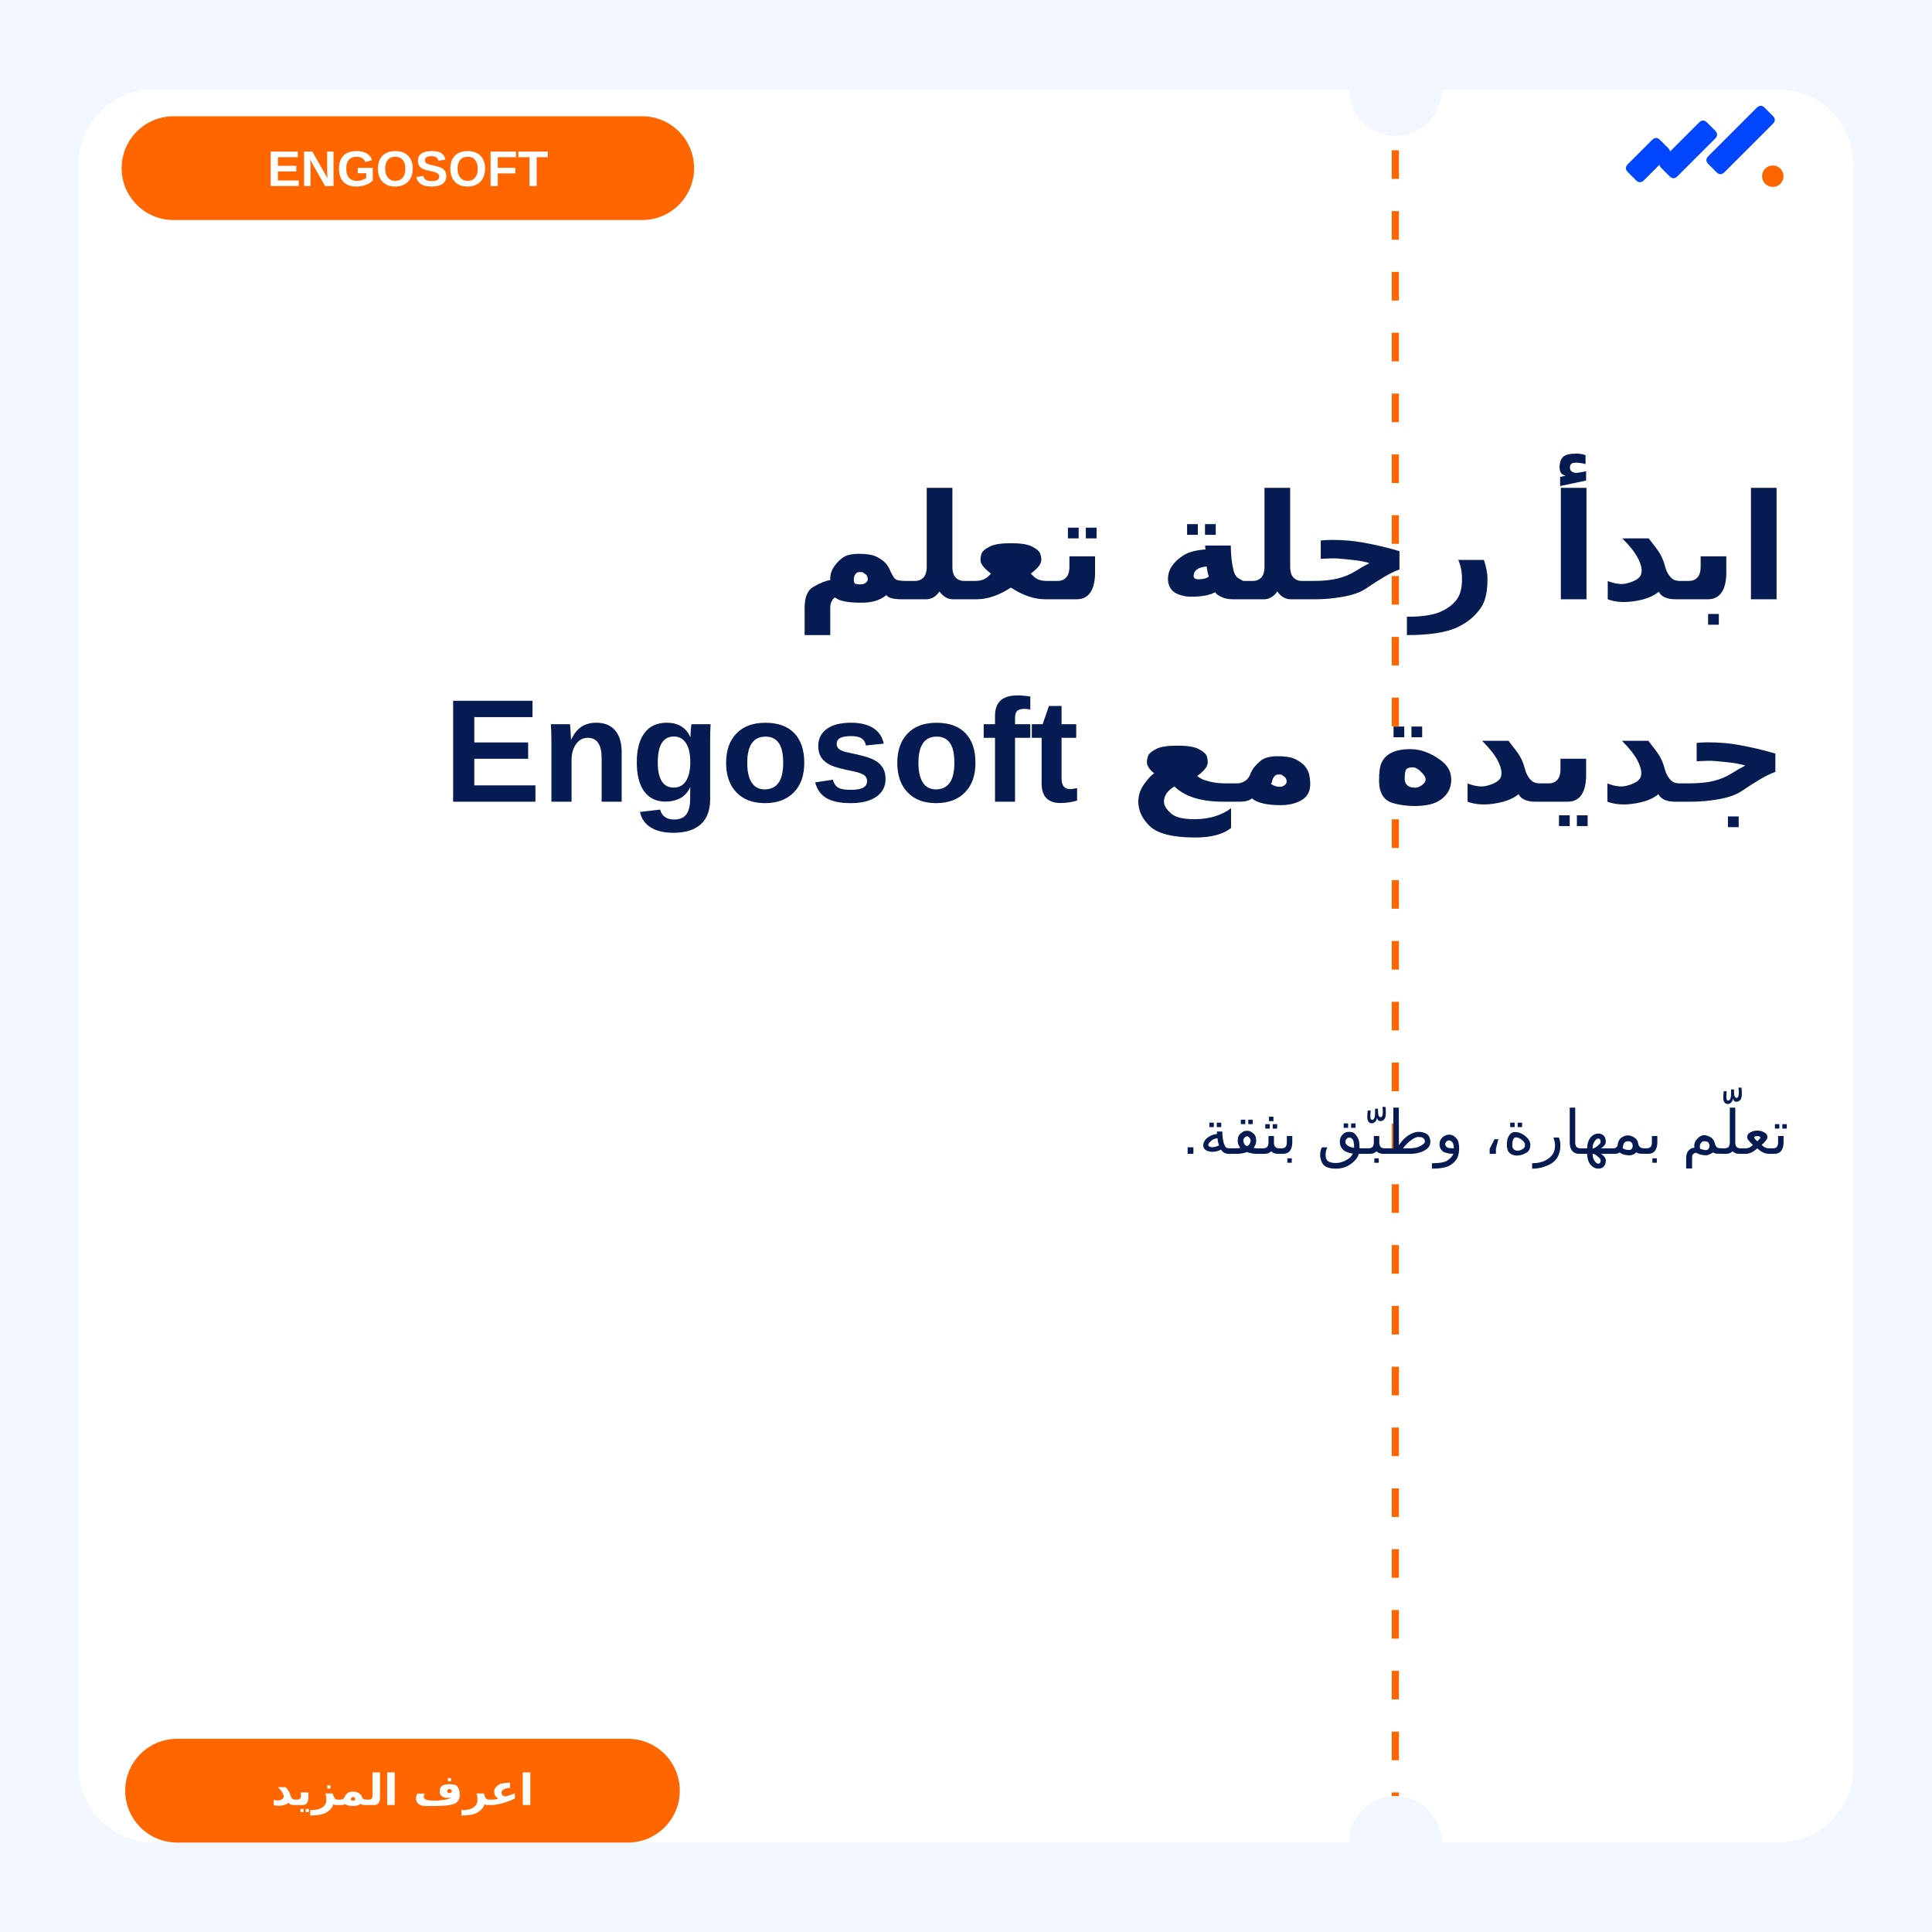
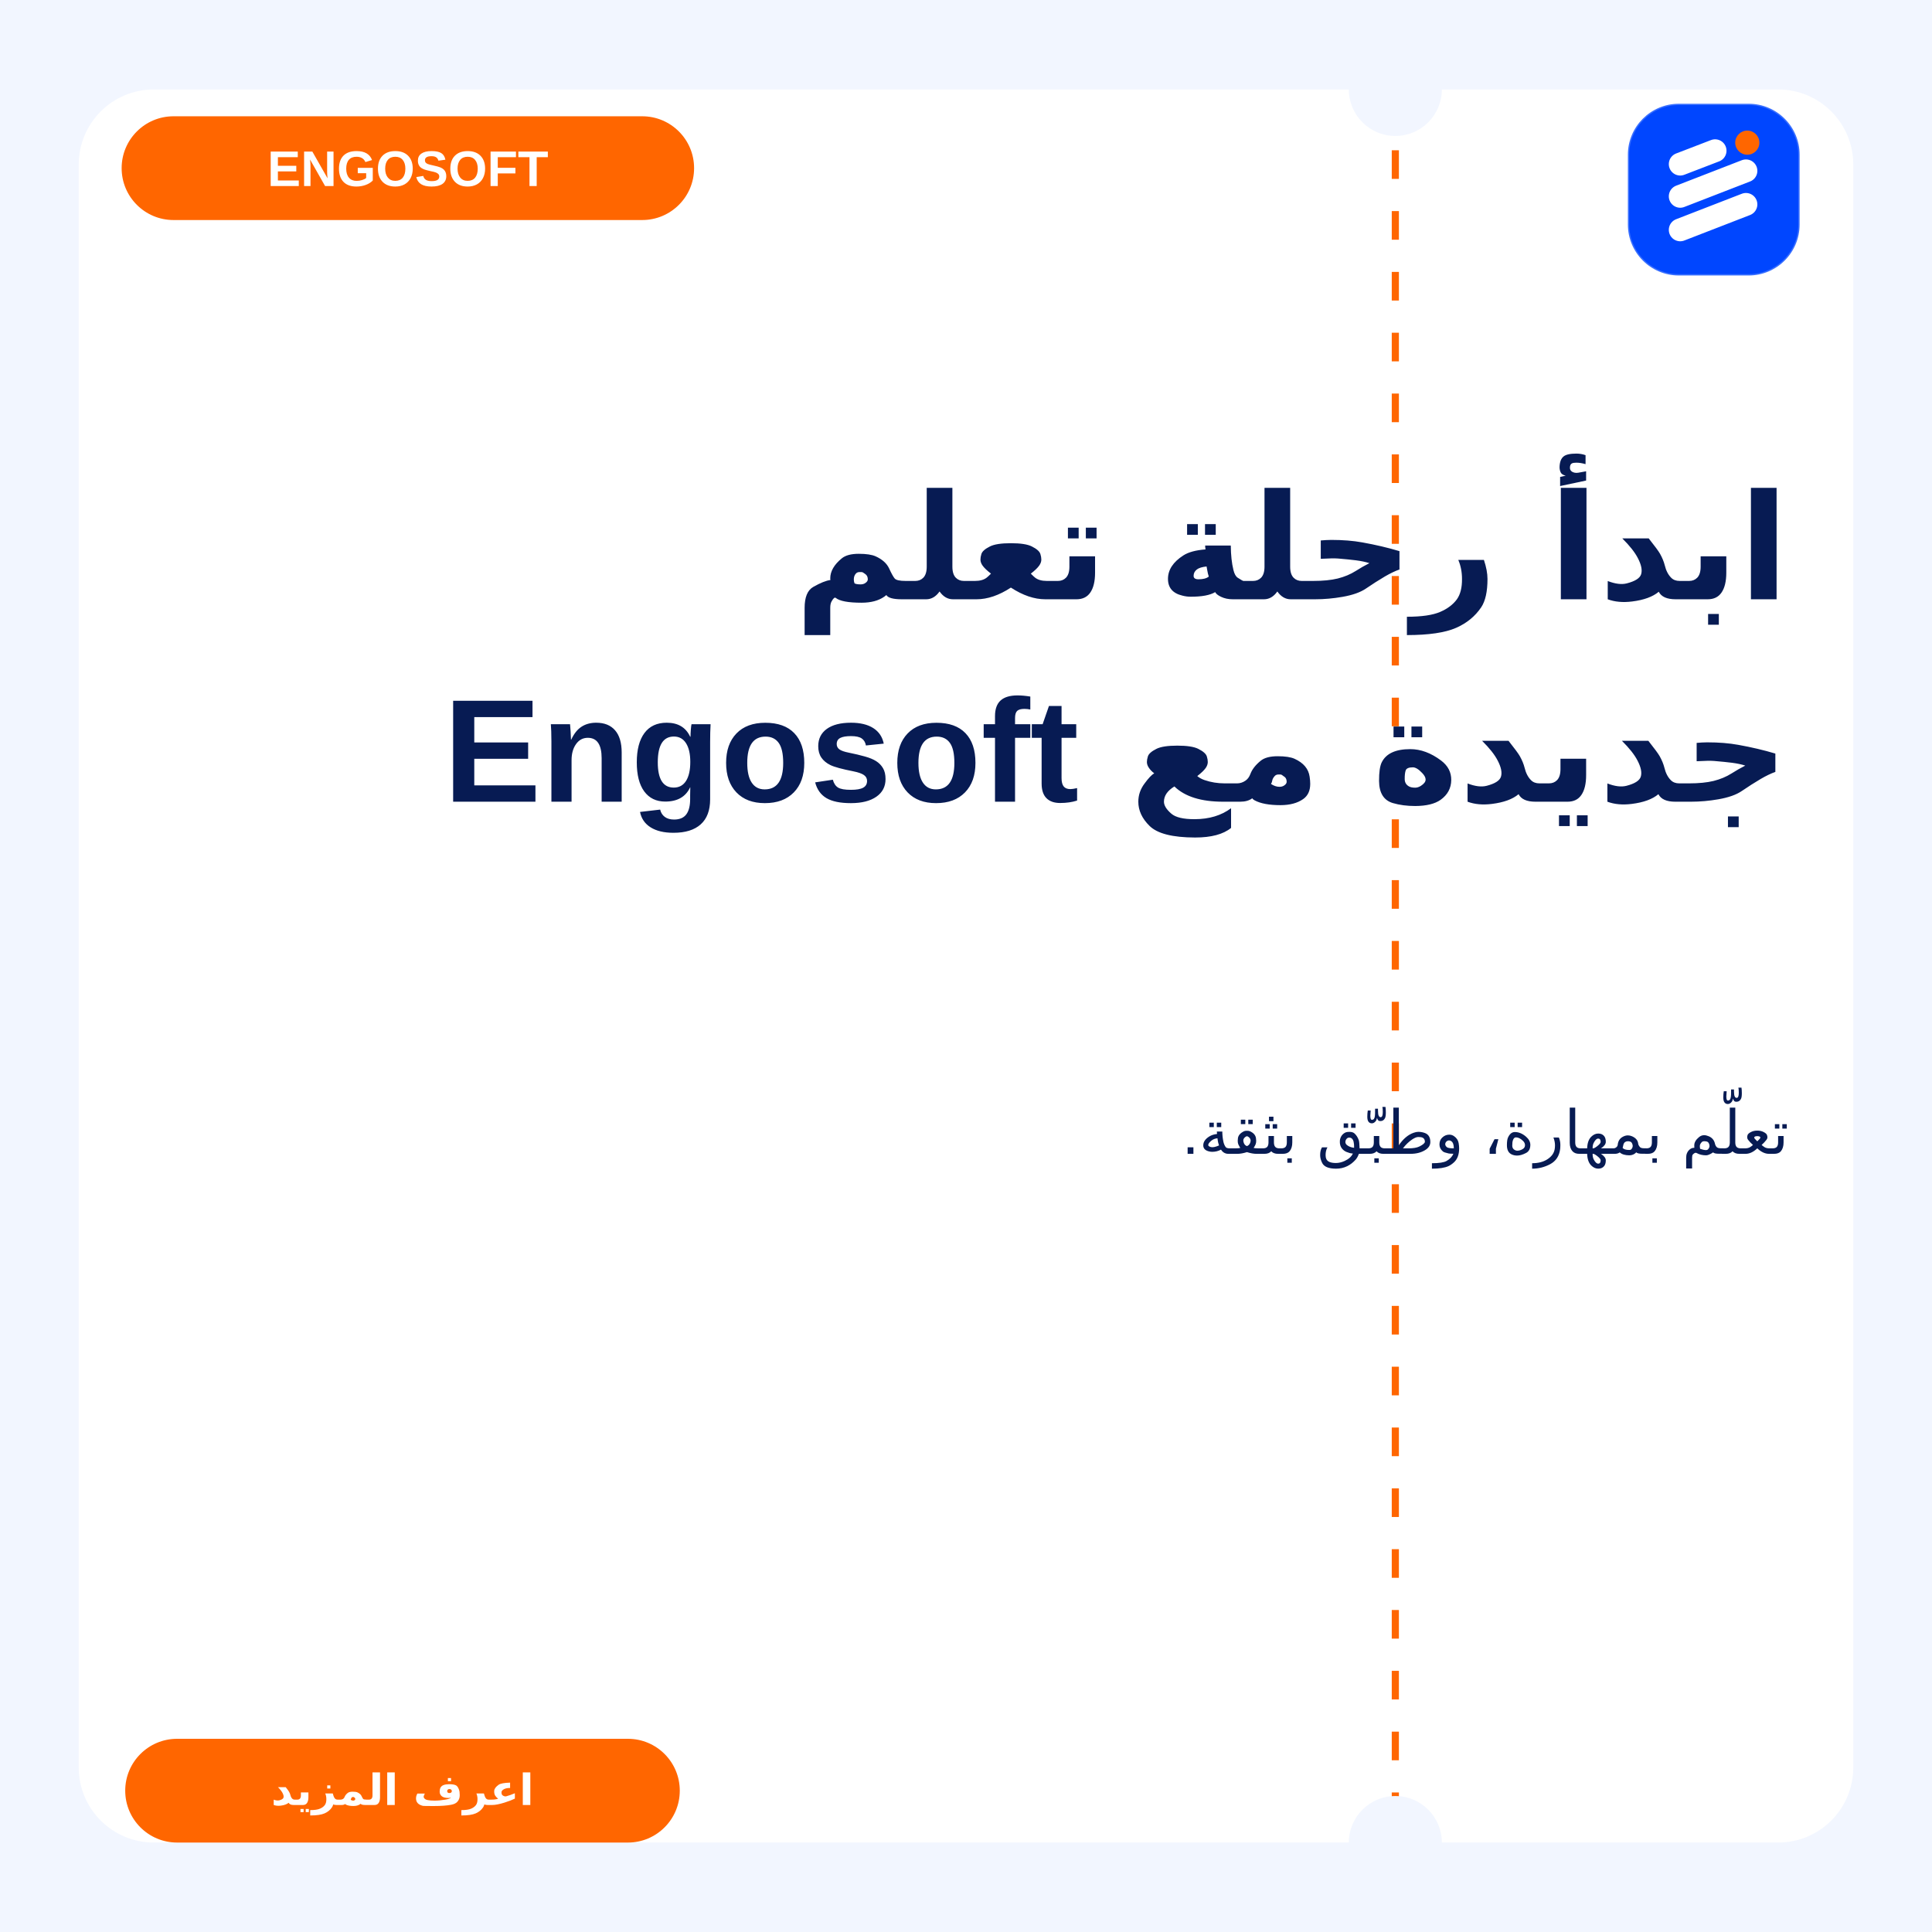
<svg xmlns="http://www.w3.org/2000/svg" width="1080" height="1080" viewBox="0 0 1080 1080" role="img" aria-label="ابدأ رحلة تعلم جديدة مع Engosoft">
  <rect width="1080" height="1080" fill="#f2f6ff" />
  <rect x="44" y="50" width="992" height="980" rx="42" fill="#fff" />
  <path d="M780 50v980" stroke="#ff6600" stroke-width="4" stroke-dasharray="16 18" />
  <circle cx="780" cy="50" r="26" fill="#f2f6ff" />
  <circle cx="780" cy="1030" r="26" fill="#f2f6ff" />
  <rect x="68" y="65" width="320" height="58" rx="29" fill="#ff6600" />
  <text x="228" y="104" text-anchor="middle" fill="#fff" font-family="Almarai, Arial" font-size="28" font-weight="700">ENGOSOFT</text>
-   <g transform="translate(910 58) scale(0.75)" fill="#0046ff">
-     <path d="M0 45 18 27q3-3 6 0l6 6q3 3 0 6L12 57q-3 3-6 0l-6-6q-3-3 0-6Z" />
-     <path d="M25 42 53 14q3-3 6 0l6 6q3 3 0 6L37 54q-3 3-6 0l-6-6q-3-3 0-6Z" />
-     <path d="M60 39 96 3q3-3 6 0l6 6q3 3 0 6L72 51q-3 3-6 0l-6-6q-3-3 0-6Z" />
-     <circle cx="108" cy="54" r="8" fill="#ff6600" />
+   <g transform="translate(910 58) scale(0.75)">
+     <rect width="128" height="128" rx="38" fill="#0046ff" stroke="#ffffff" stroke-opacity=".22" stroke-width="2" />
+     <path d="M39 45 65 35M39 69 88 50M39 94 88 75" stroke="#fff" stroke-width="17" stroke-linecap="round" />
+     <circle cx="89" cy="29" r="9" fill="#ff6600" />
  </g>
  <text x="1000" y="335" direction="rtl" text-anchor="start" fill="#071b53" font-family="Almarai, Arial, sans-serif" font-size="82" font-weight="700">ابدأ رحلة تعلم</text>
  <text x="1000" y="448.16" direction="rtl" text-anchor="start" fill="#071b53" font-family="Almarai, Arial, sans-serif" font-size="82" font-weight="700">جديدة مع Engosoft</text>
  <text x="1000" y="645" direction="rtl" text-anchor="start" fill="#071b53" font-family="Almarai, Arial, sans-serif" font-size="34" font-weight="400">تعلّم بمهارة، وطبّق بثقة.</text>
  <rect x="70" y="972" width="310" height="58" rx="29" fill="#ff6600" />
  <text x="225" y="1009" text-anchor="middle" fill="#fff" font-family="Almarai, Arial" font-size="24" font-weight="700">اعرف المزيد</text>
</svg>
